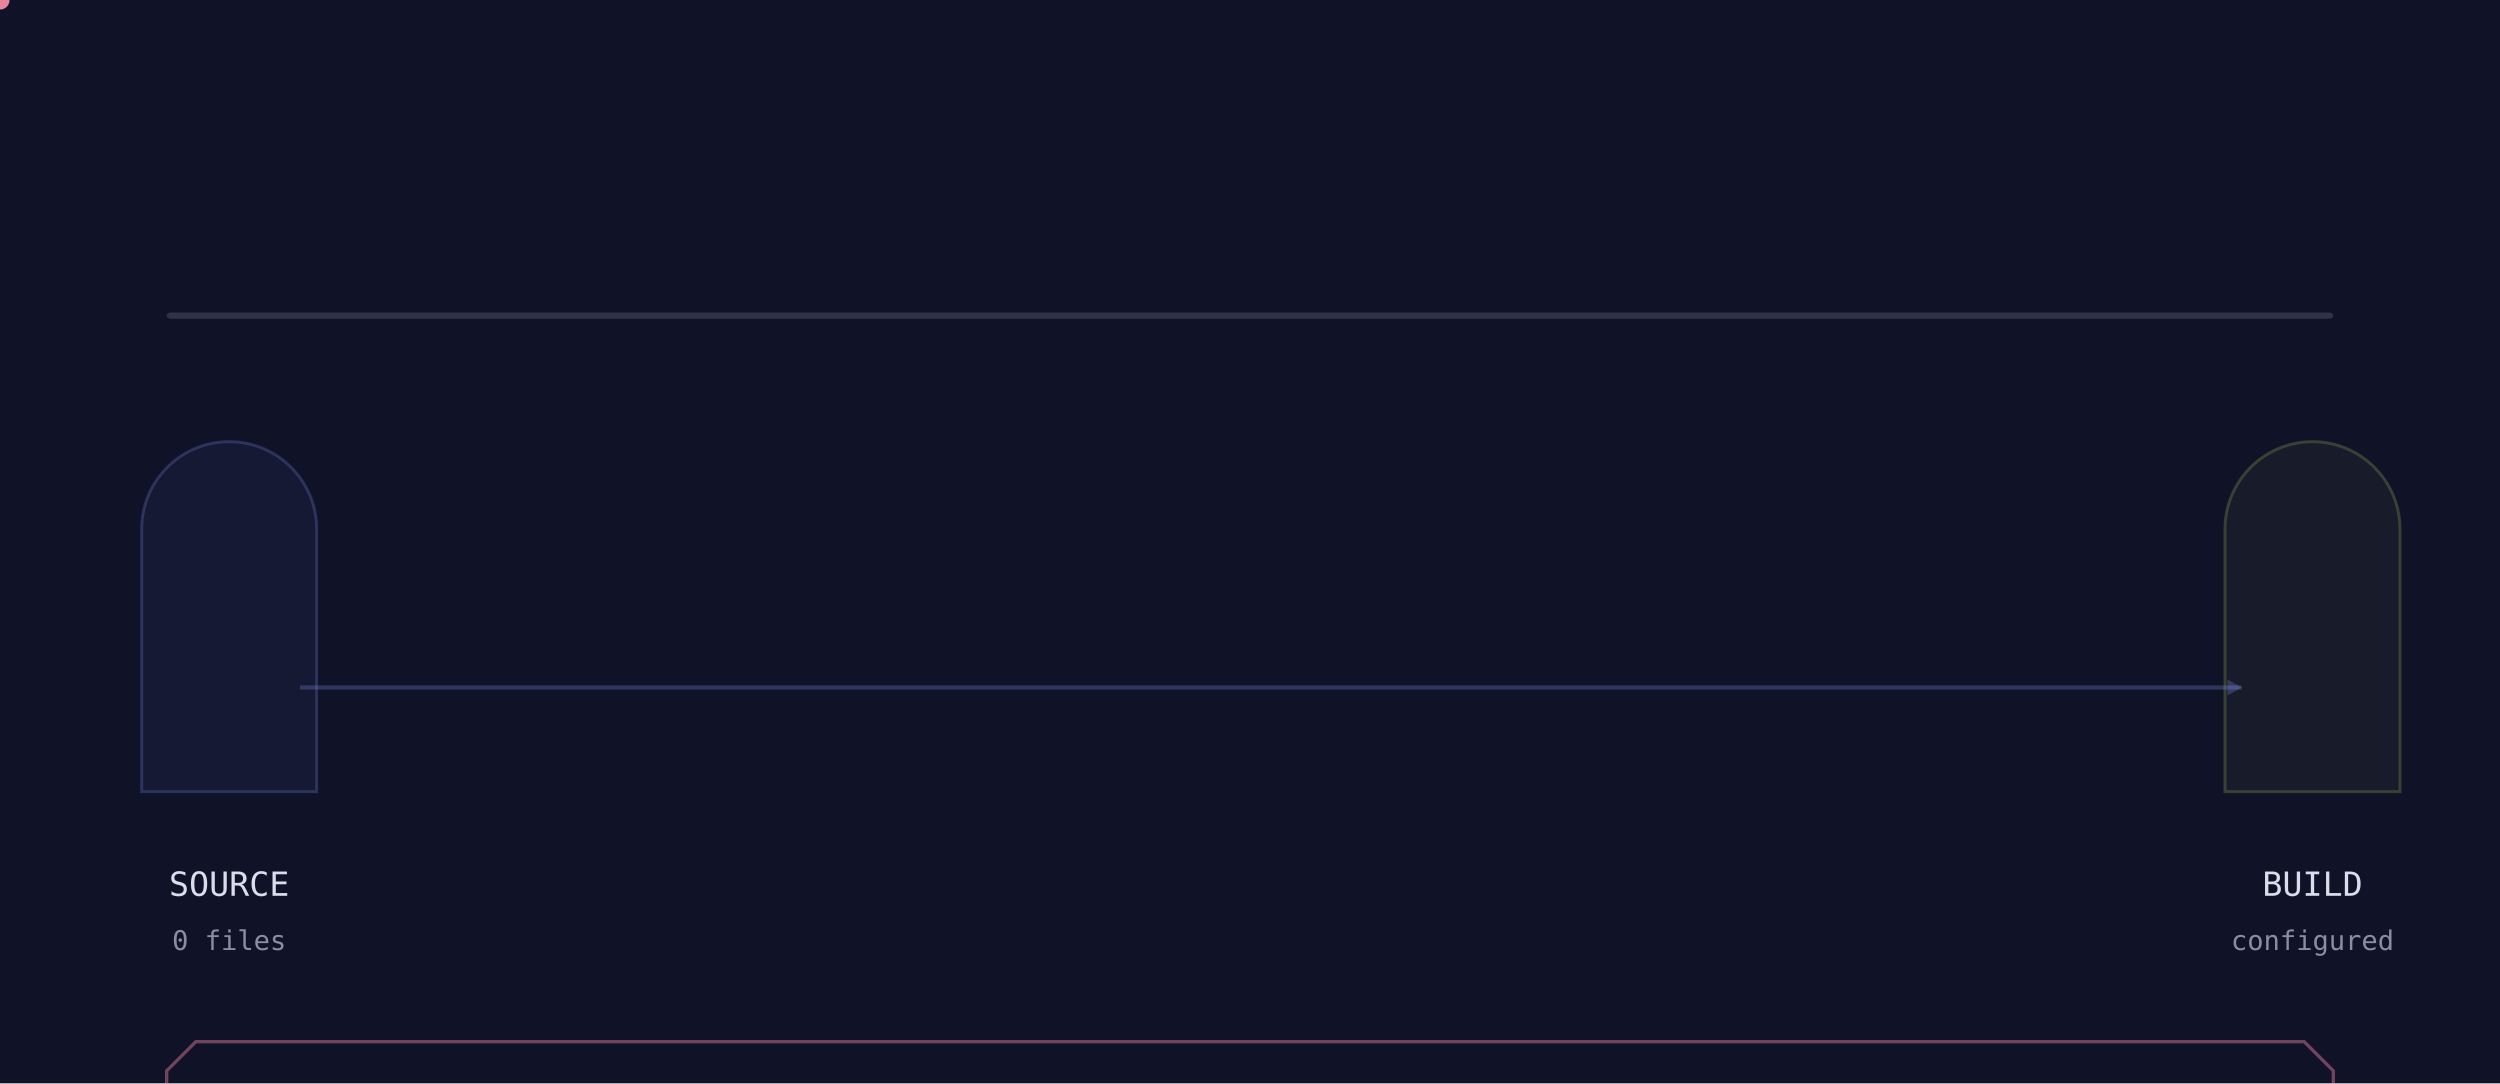
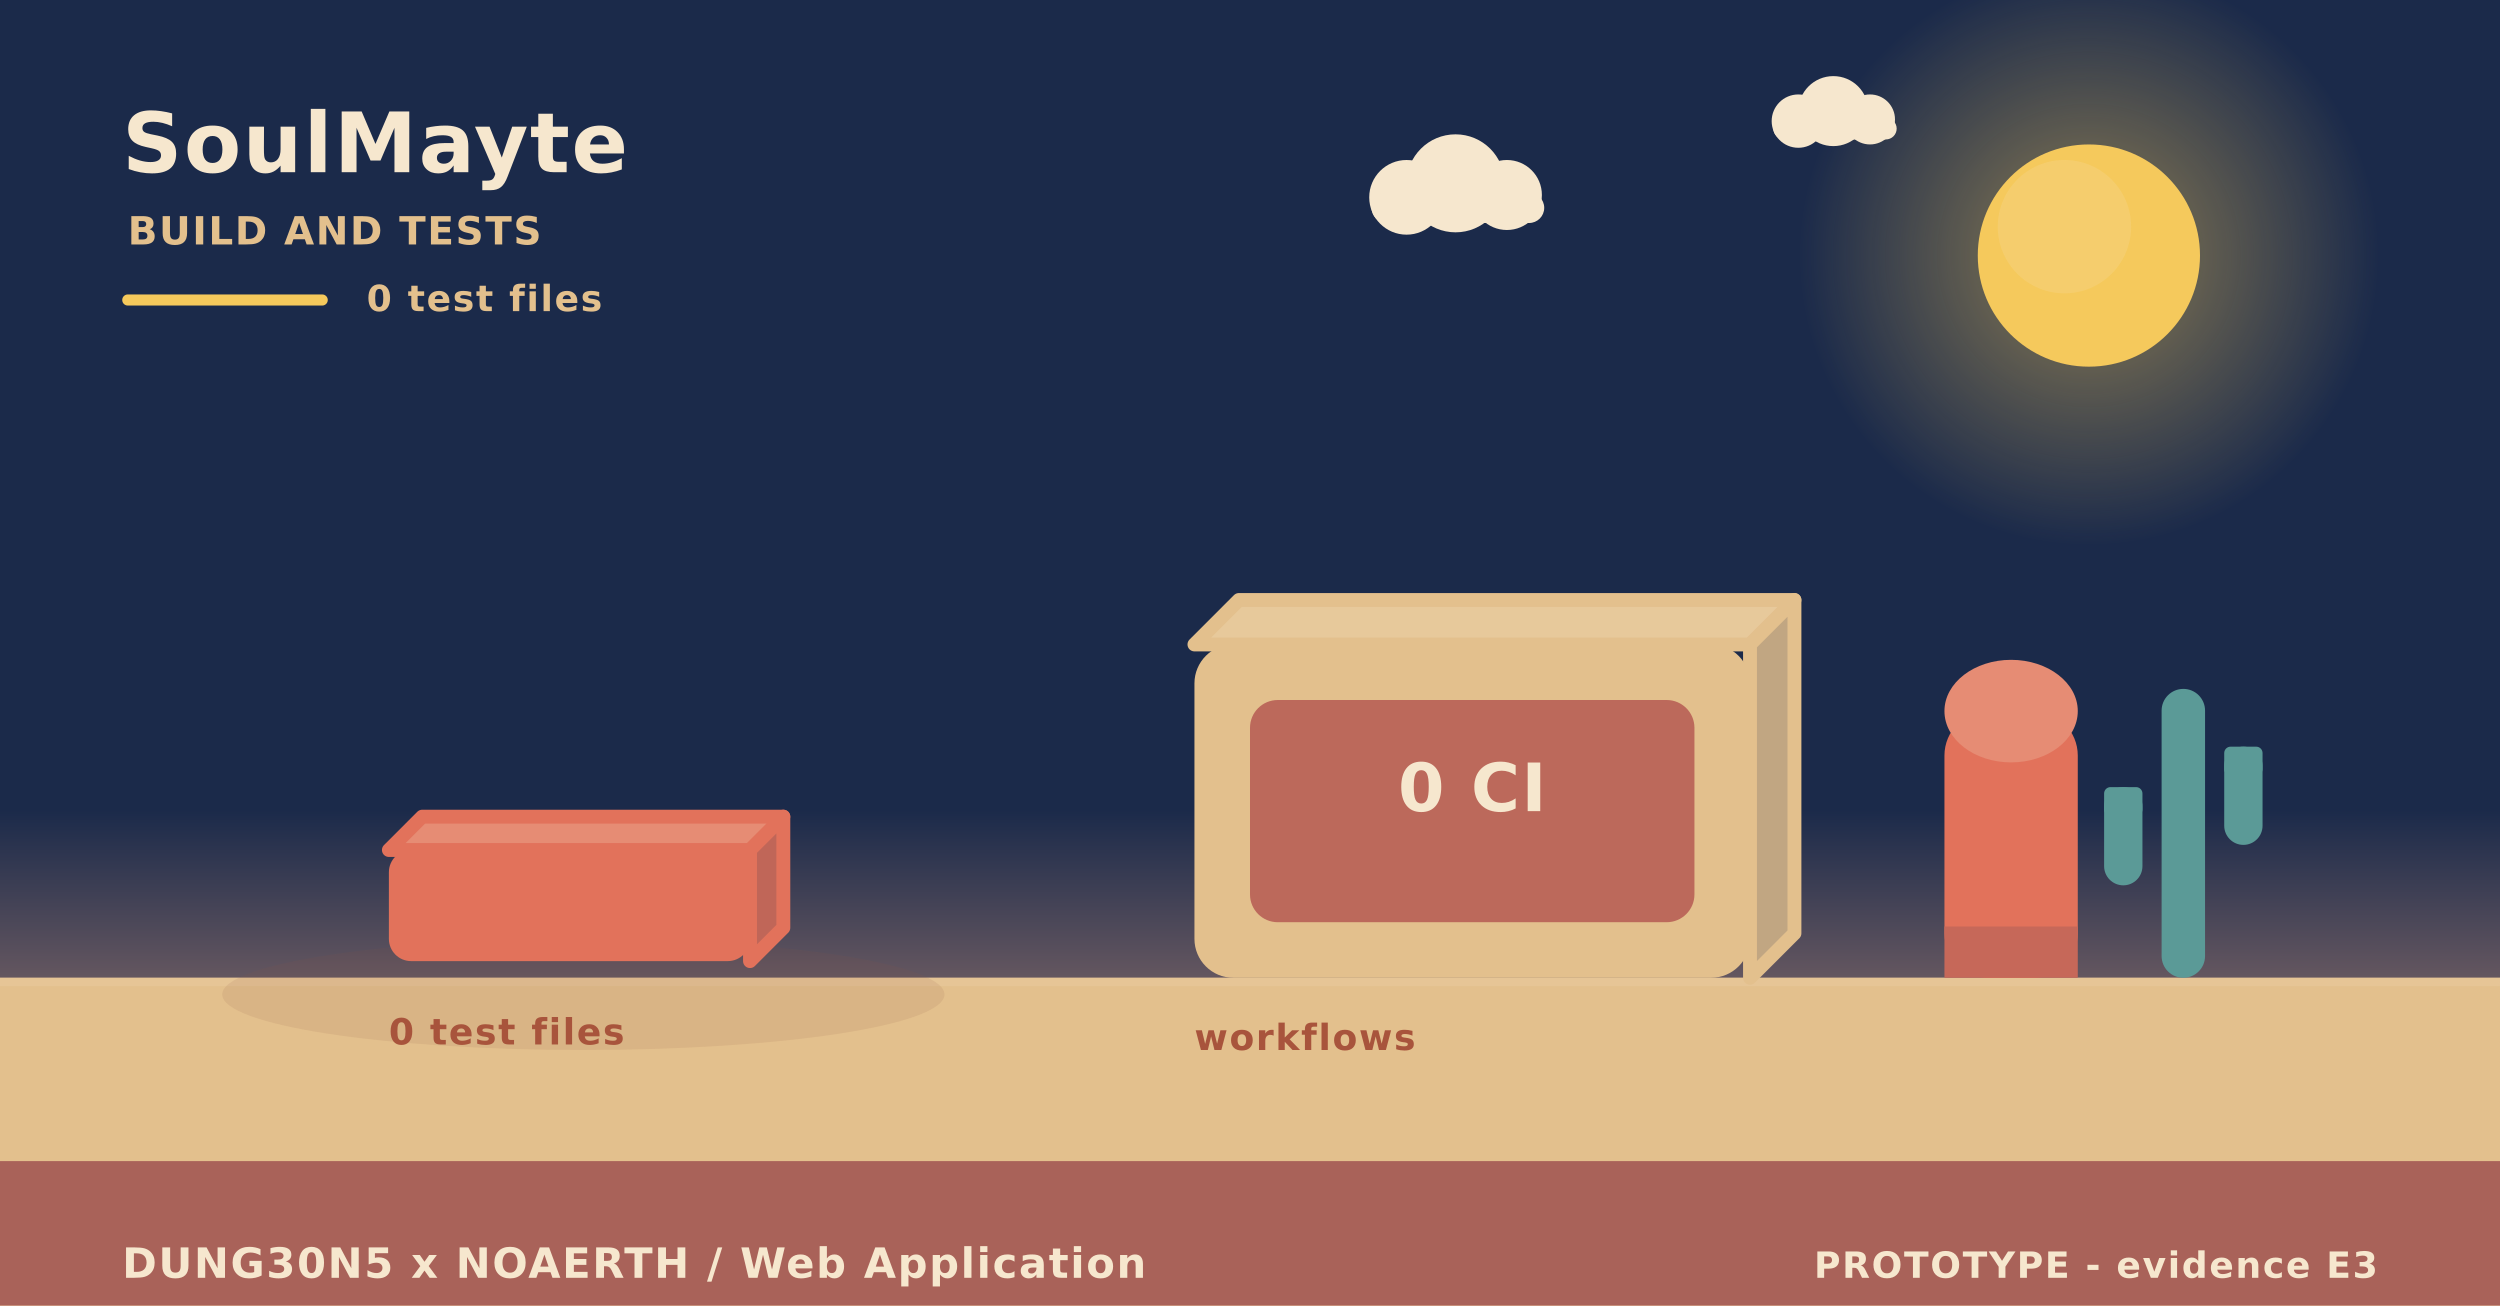
- <svg xmlns="http://www.w3.org/2000/svg" viewBox="0 0 1200 520" width="1200" height="520" role="img" aria-label="SoulMayte build evidence">
-   <rect width="1200" height="520" fill="#101228" />
-   <defs>
-     <linearGradient id="gb" x1="0" y1="0" x2="1" y2="1">
-       <stop offset="0%" stop-color="#8093f1" />
-       <stop offset="100%" stop-color="#a7c957" />
-     </linearGradient>
-   </defs>
-   <rect x="80.00" y="150.00" width="1040.00" height="3.00" rx="2.00" fill="rgba(242,242,255,0.140)" opacity="1.00" />
-   <path d="M68.00,380.00 L68.00,254.00 A42.00,42.00 0 0 1 152.00,254.00 L152.00,380.00 Z" fill="rgba(128,147,241,0.100)" opacity="0.55" stroke="rgba(128,147,241,0.450)" stroke-width="1.4" />
-   <polygon points="-192.26,189.00 -136.83,221.00 -136.83,157.00 -192.26,125.00" fill="#945363" opacity="0.95" />
-   <polygon points="-247.68,221.00 -192.26,253.00 -192.26,189.00 -247.68,157.00" fill="#829d44" opacity="0.95" />
-   <polygon points="-192.26,125.00 -136.83,157.00 -192.26,189.00 -247.68,157.00" fill="#8093f1" opacity="0.95" />
-   <text x="110" y="430" font-family="ui-monospace,Menlo,monospace" font-size="16" fill="rgba(242,242,255,0.900)" text-anchor="middle">SOURCE</text>
-   <text x="110" y="456" font-family="ui-monospace,Menlo,monospace" font-size="13" fill="rgba(242,242,255,0.550)" text-anchor="middle">0 files</text>
-   <path d="M1068.00,380.00 L1068.00,254.00 A42.00,42.00 0 0 1 1152.00,254.00 L1152.00,380.00 Z" fill="rgba(167,201,87,0.100)" opacity="0.55" stroke="rgba(167,201,87,0.450)" stroke-width="1.4" />
-   <polygon points="673.77,689.00 729.19,721.00 729.19,657.00 673.77,625.00" fill="#945363" opacity="0.95" />
-   <polygon points="618.34,721.00 673.77,753.00 673.77,689.00 618.34,657.00" fill="#829d44" opacity="0.95" />
-   <polygon points="673.77,625.00 729.19,657.00 673.77,689.00 618.34,657.00" fill="#a7c957" opacity="0.95" />
-   <text x="1110" y="430" font-family="ui-monospace,Menlo,monospace" font-size="16" fill="rgba(242,242,255,0.900)" text-anchor="middle">BUILD</text>
-   <text x="1110" y="456" font-family="ui-monospace,Menlo,monospace" font-size="13" fill="rgba(242,242,255,0.550)" text-anchor="middle">configured</text>
-   <line x1="144.00" y1="330.00" x2="1076.00" y2="330.00" stroke="rgba(128,147,241,0.500)" stroke-width="2.00" opacity="0.55" />
-   <polygon points="1076.00,330.00 1069.20,326.20 1069.20,333.80" fill="rgba(128,147,241,0.500)" opacity="0.55" />
-   <g opacity="0.9">
-     <circle cx="0.00" cy="0.00" r="4.60" fill="#ff8fab" opacity="1.00" />
-     <animateTransform attributeName="transform" type="translate" values="144.00,330.00 1076.00,330.00" dur="4.967s" begin="0.0s" repeatCount="indefinite" />
-     <animateTransform attributeName="transform" type="translate" values="1076.00,330.00 144.00,330.00" dur="4.967s" begin="2.483s" repeatCount="indefinite" />
+ <svg xmlns="http://www.w3.org/2000/svg" width="900" height="470" viewBox="0 0 900 470" role="img" aria-label="SoulMayte - how it is verified">
+   <linearGradient id="skyb" x1="0" y1="0" x2="0" y2="1">
+     <stop offset="0" stop-color="#1b2a4a" />
+     <stop offset="0.62" stop-color="#1b2a4a" />
+     <stop offset="1" stop-color="#f3ad8a" />
+   </linearGradient>
+   <rect width="900" height="470" fill="url(#skyb)" />
+   <radialGradient id="sunb">
+     <stop offset="0.35" stop-color="#f5c95c" stop-opacity="0.34" />
+     <stop offset="1" stop-color="#f5c95c" stop-opacity="0" />
+   </radialGradient>
+   <circle cx="752" cy="92" r="104" fill="url(#sunb)" />
+   <circle cx="752" cy="92" r="40" fill="#f5c95c" />
+   <circle cx="743.2" cy="81.6" r="24" fill="#f5d27e" opacity="0.5" />
+   <g>
+     <circle cx="524" cy="66" r="17.64" fill="#f6e7ce" />
+     <circle cx="506.36" cy="71.04" r="13.44" fill="#f6e7ce" />
+     <circle cx="542.48" cy="70.2" r="12.6" fill="#f6e7ce" />
+     <rect x="493.76" y="69.36" width="62.16" height="10.92" rx="5.46" fill="#f6e7ce" />
+     <animateTransform attributeName="transform" type="translate" values="0 0;24 0;0 0" dur="36s" begin="0s" repeatCount="indefinite" />
  </g>
-   <path d="M94.00,500.00 H1106.00 L1120.00,514.00 V546.00 L1106.00,560.00 H94.00 L80.00,546.00 V514.00 Z" fill="none" stroke="rgba(255,143,171,0.500)" stroke-width="1.60" opacity="0.80" />
-   <text x="600" y="536" font-family="ui-monospace,Menlo,monospace" font-size="16" fill="rgba(255,143,171,0.950)" text-anchor="middle">no test suite present in this repository — shown as measured, not implied</text>
+   <g>
+     <circle cx="660" cy="40" r="12.6" fill="#f6e7ce" />
+     <circle cx="647.4" cy="43.6" r="9.6" fill="#f6e7ce" />
+     <circle cx="673.2" cy="43" r="9" fill="#f6e7ce" />
+     <rect x="638.4" y="42.4" width="44.4" height="7.8" rx="3.9" fill="#f6e7ce" />
+     <animateTransform attributeName="transform" type="translate" values="0 0;-18 0;0 0" dur="46s" begin="3s" repeatCount="indefinite" />
+   </g>
+   <rect x="0" y="352" width="900" height="118" fill="#e3c08d" />
+   <rect x="0" y="352" width="900" height="3" fill="#e6c596" />
+   <text x="44" y="62" font-family="Verdana,DejaVu Sans,sans-serif" font-size="30" font-weight="700" letter-spacing="0.6" fill="#f6e7ce" text-anchor="start">SoulMayte</text>
+   <text x="46" y="88" font-family="Verdana,DejaVu Sans,sans-serif" font-size="14" font-weight="700" letter-spacing="0.6" fill="#e3c08d" text-anchor="start">BUILD AND TESTS</text>
+   <rect x="44" y="106" width="74" height="4" rx="2" fill="#f5c95c" />
+   <text x="132" y="112" font-family="Verdana,DejaVu Sans,sans-serif" font-size="13" font-weight="700" letter-spacing="0.6" fill="#e3c08d" text-anchor="start">0 test files</text>
+   <ellipse cx="210" cy="358" rx="130" ry="20" fill="rgba(138,90,68,0.11)" />
+   <g>
+     <path d="M140,306 L270,306 L282,294 L152,294 Z" fill="#e68c74" stroke="#e2725b" stroke-width="5" stroke-linejoin="round" />
+     <path d="M270,306 L282,294 L282,334 L270,346 Z" fill="#c06658" stroke="#e2725b" stroke-width="5" stroke-linejoin="round" />
+     <rect x="140" y="306" width="130" height="40" rx="8" fill="#e2725b" />
+     <animateTransform attributeName="transform" type="translate" values="0 10;0 0" dur="0.8s" begin="0.5s" fill="freeze" />
+   </g>
+   <text x="140" y="376" font-family="Verdana,DejaVu Sans,sans-serif" font-size="13" font-weight="700" letter-spacing="0.6" fill="#a8543c" text-anchor="start">0 test files</text>
+   <path d="M430,232 L630,232 L646,216 L446,216 Z" fill="#e7c99b" stroke="#e3c08d" stroke-width="5" stroke-linejoin="round" />
+   <path d="M630,232 L646,216 L646,336 L630,352 Z" fill="#c1a682" stroke="#e3c08d" stroke-width="5" stroke-linejoin="round" />
+   <rect x="430" y="232" width="200" height="120" rx="14" fill="#e3c08d" />
+   <rect x="450" y="252" width="160" height="80" rx="10" fill="#ba6458" opacity="0.94" />
+   <text x="530" y="292" font-family="Verdana,DejaVu Sans,sans-serif" font-size="24" font-weight="700" letter-spacing="0.6" fill="#f6e7ce" text-anchor="middle">0 CI</text>
+   <text x="430" y="378" font-family="Verdana,DejaVu Sans,sans-serif" font-size="13" font-weight="700" letter-spacing="0.6" fill="#a8543c" text-anchor="start">workflows</text>
+   <rect x="700" y="256" width="48" height="96" rx="16" fill="#e2725b" />
+   <ellipse cx="724" cy="256" rx="24" ry="18.46" fill="#e68c74" />
+   <rect x="700" y="333.54" width="48" height="18.46" fill="#c66859" />
+   <rect x="778.18" y="248" width="15.64" height="104" rx="7.82" fill="#5b9a97" />
+   <rect x="757.48" y="283.36" width="13.8" height="35.36" rx="6.9" fill="#5b9a97" />
+   <rect x="757.48" y="283.36" width="13.8" height="10.4" rx="2.3" fill="#5b9a97" />
+   <rect x="800.72" y="268.8" width="13.8" height="35.36" rx="6.9" fill="#5b9a97" />
+   <rect x="800.72" y="268.8" width="13.8" height="10.4" rx="2.3" fill="#5b9a97" />
+   <rect x="0" y="418" width="900" height="52" rx="0" fill="#a65c56" opacity="0.94" />
+   <text x="44" y="460" font-family="Verdana,DejaVu Sans,sans-serif" font-size="15" font-weight="700" letter-spacing="0.6" fill="#f6e7ce" text-anchor="start">DUNG30N5 x NOAERTH  /  Web Application</text>
+   <text x="856" y="460" font-family="Verdana,DejaVu Sans,sans-serif" font-size="13" font-weight="700" letter-spacing="0.6" fill="#f6e7ce" text-anchor="end">PROTOTYPE  -  evidence E3</text>
</svg>
